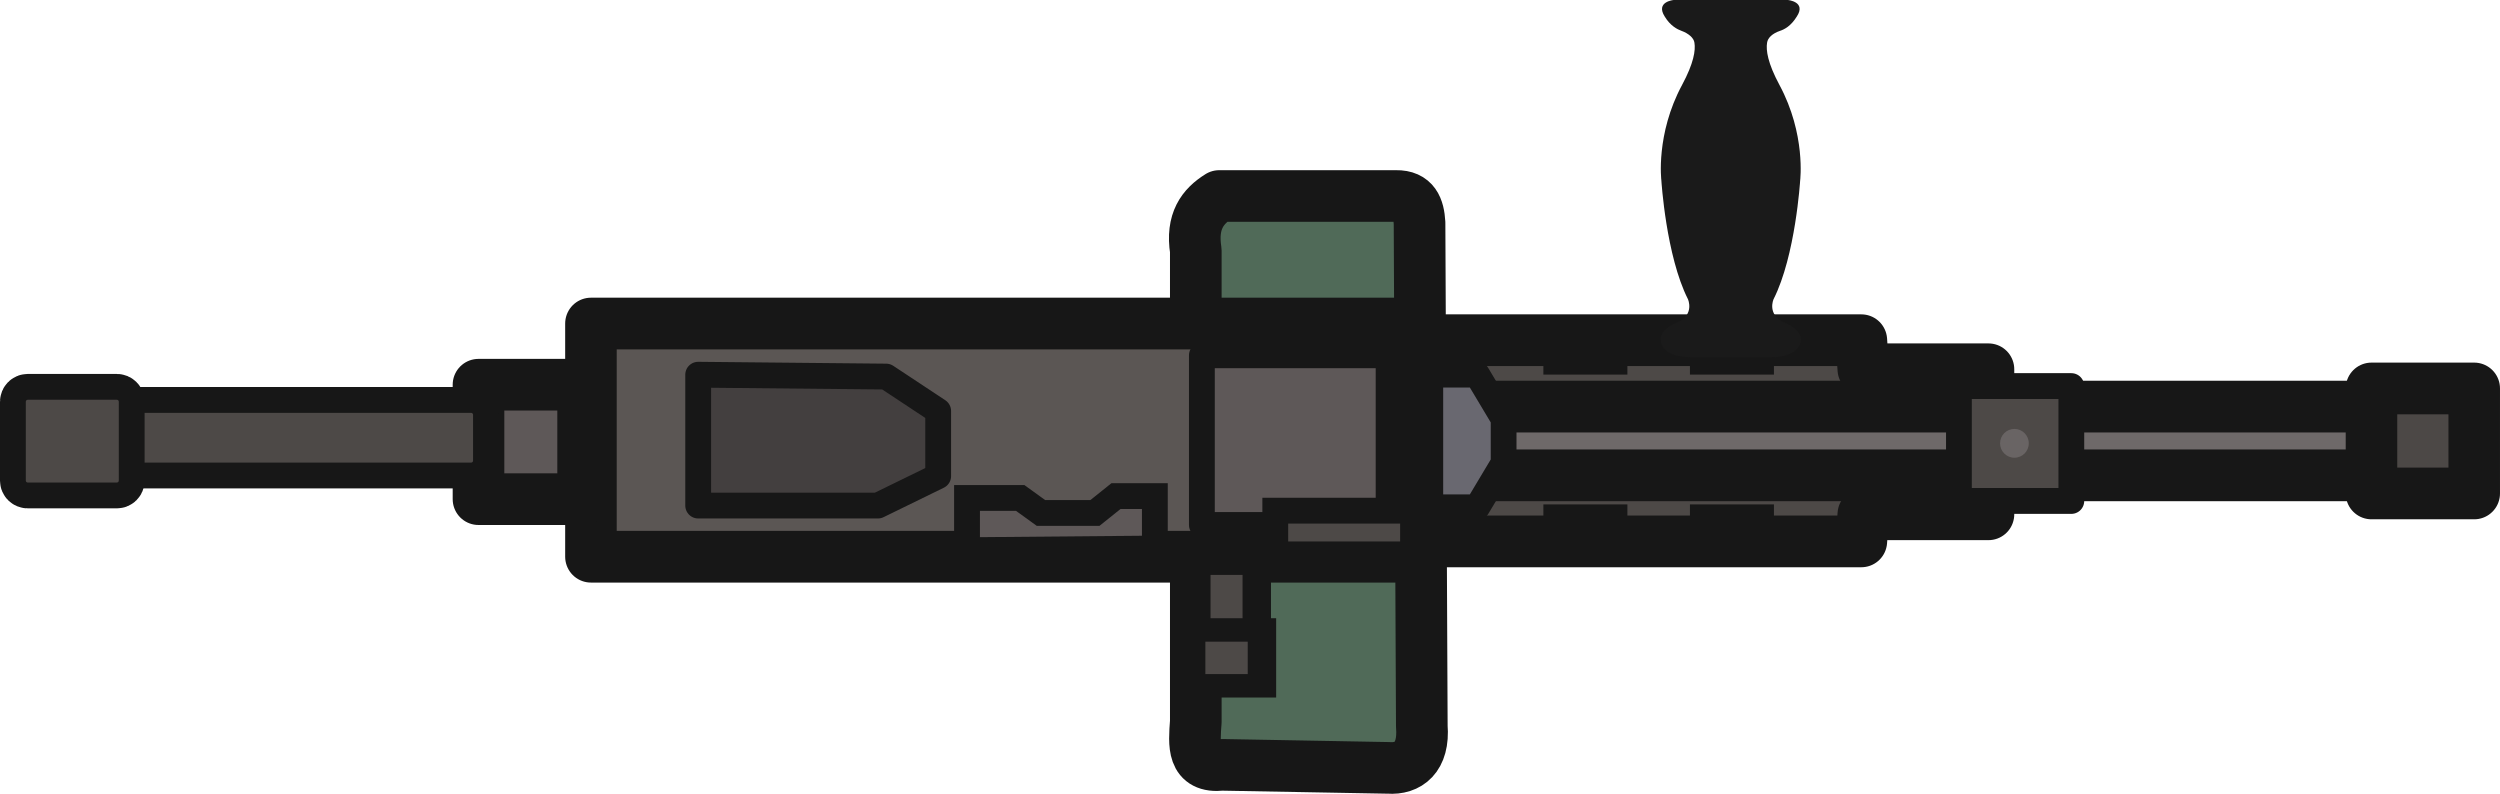
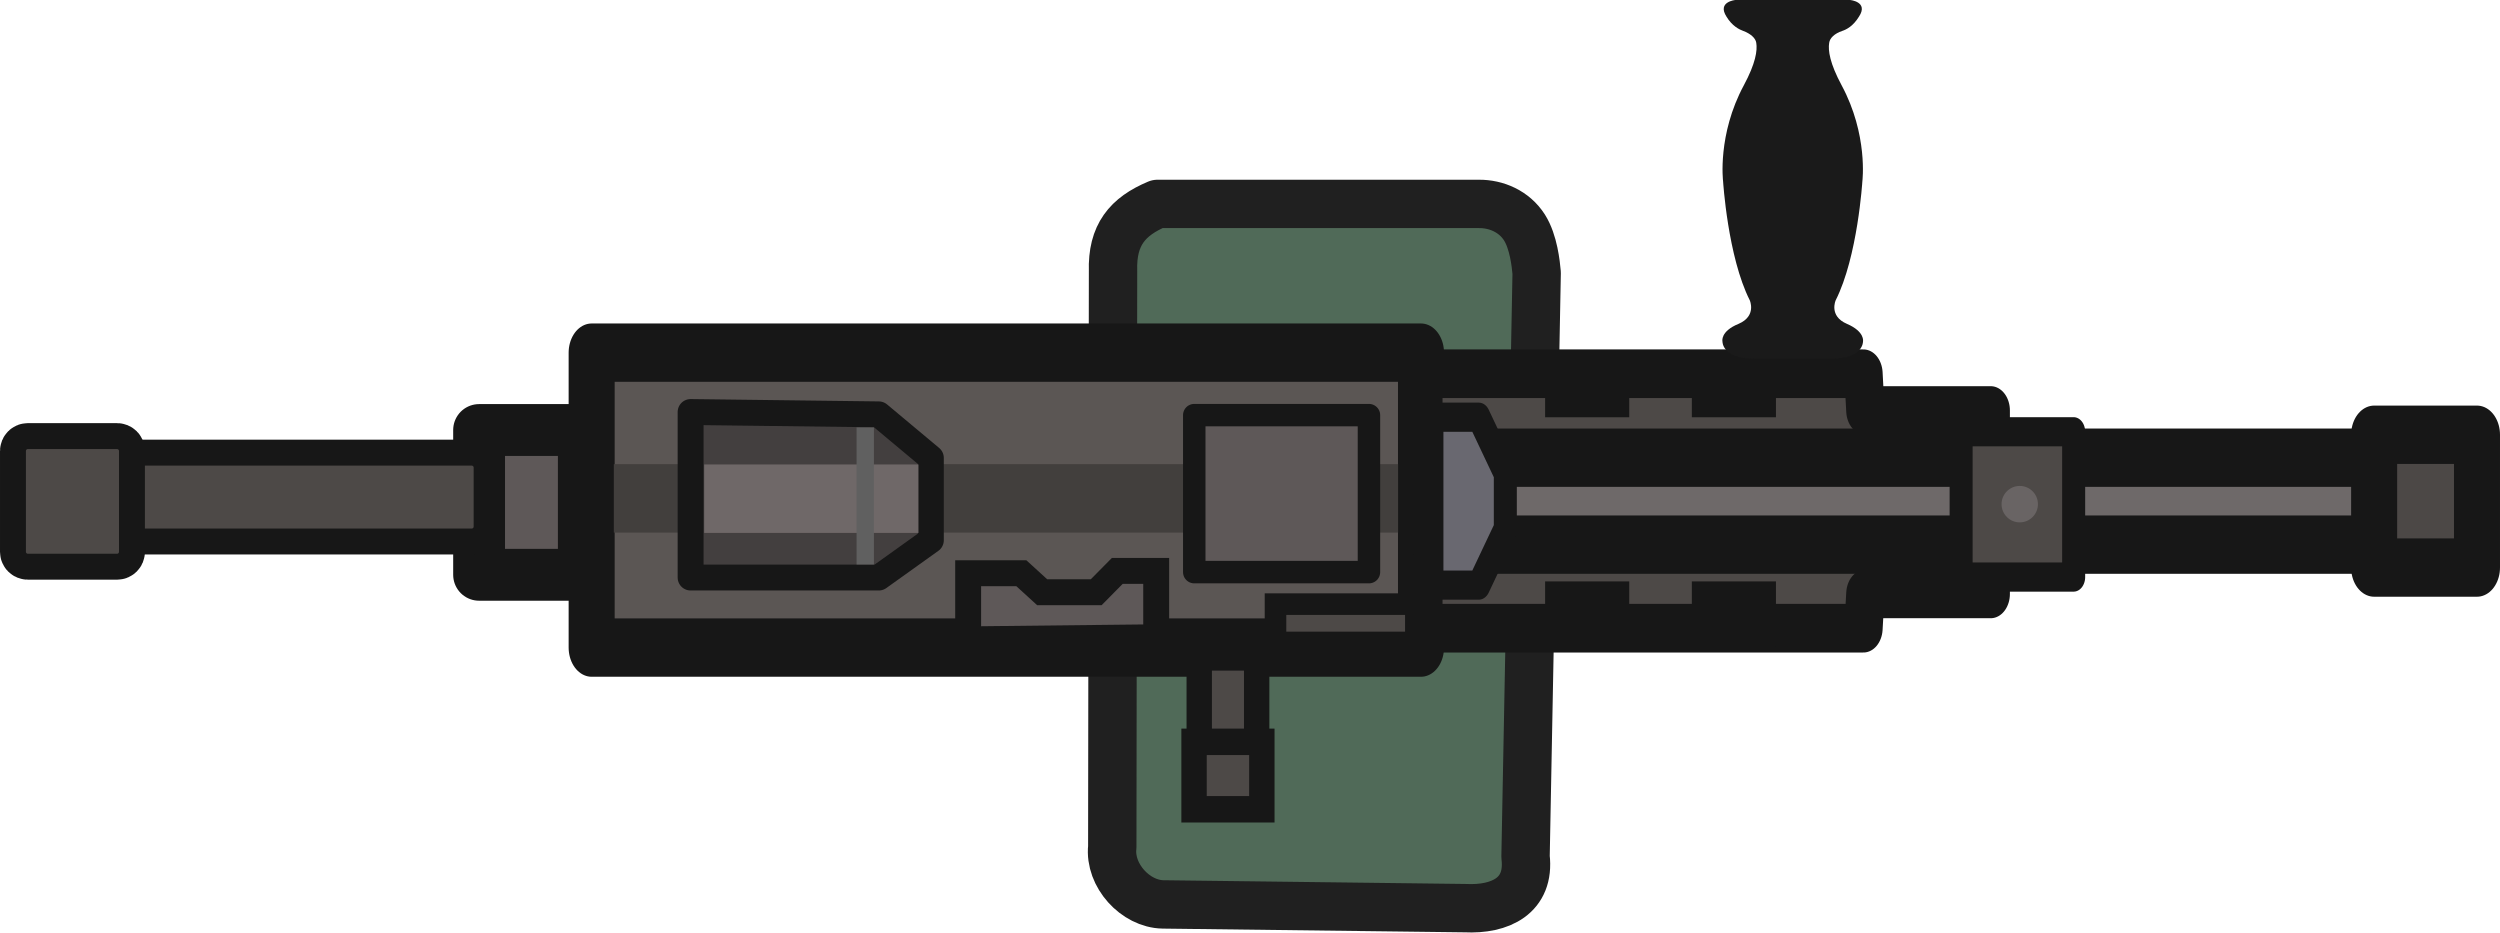
- <svg xmlns="http://www.w3.org/2000/svg" version="1.1" id="svg1" width="145.247" height="46.117" viewBox="0 0 145.247 46.117" xml:space="preserve">
+ <svg xmlns="http://www.w3.org/2000/svg" version="1.1" id="svg1" width="144.718" height="53.979" viewBox="0 0 144.718 53.979" xml:space="preserve">
  <defs id="defs1">
    <style id="style1">
      .cls-1 {
        fill: #373430;
        stroke: #191716;
        stroke-width: 1.5px;
      }

      .cls-2 {
        fill: #191716;
      }

      .cls-3 {
        fill: #3d3e42;
        stroke: #161719;
      }

      .cls-3, .cls-4, .cls-5, .cls-6, .cls-7, .cls-8, .cls-9 {
        stroke-width: 3px;
      }

      .cls-4, .cls-5, .cls-8 {
        fill: #4e4a41;
      }

      .cls-4, .cls-6 {
        stroke: #181816;
      }

      .cls-5, .cls-9 {
        stroke: #1a1915;
      }

      .cls-6 {
        fill: #5e5d5a;
      }

      .cls-7 {
        fill: #676159;
        stroke: #191816;
      }

      .cls-8 {
        stroke: #191815;
      }

      .cls-8, .cls-9 {
        stroke-linecap: round;
      }

      .cls-9 {
        fill: #615c51;
      }
    </style>
    <style id="style1-4">
      .cls-1 {
        fill: #171717;
      }

      .cls-2 {
        fill: #1a1a1a;
      }

      .cls-3 {
        fill: #505050;
        stroke-width: 1.5px;
      }

      .cls-3, .cls-4, .cls-5, .cls-6, .cls-7 {
        stroke-linecap: round;
        stroke-linejoin: round;
      }

      .cls-3, .cls-4, .cls-5, .cls-7 {
        stroke: #171717;
      }

      .cls-4 {
        fill: #3c3c3c;
      }

      .cls-4, .cls-5, .cls-6, .cls-7 {
        stroke-width: 3px;
      }

      .cls-5 {
        fill: #434343;
      }

      .cls-6 {
        fill: #7d521b;
        stroke: #261a08;
      }

      .cls-7 {
        fill: none;
      }
    </style>
+     <style id="style1-5">
+       .cls-1 {
+         fill: #373430;
+         stroke: #191716;
+         stroke-width: 1.5px;
+       }
+ 
+       .cls-2 {
+         fill: #191716;
+       }
+ 
+       .cls-3 {
+         fill: #3d3e42;
+         stroke: #161719;
+       }
+ 
+       .cls-3, .cls-4, .cls-5, .cls-6, .cls-7, .cls-8, .cls-9 {
+         stroke-width: 3px;
+       }
+ 
+       .cls-4, .cls-5, .cls-8 {
+         fill: #4e4a41;
+       }
+ 
+       .cls-4, .cls-6 {
+         stroke: #181816;
+       }
+ 
+       .cls-5, .cls-9 {
+         stroke: #1a1915;
+       }
+ 
+       .cls-6 {
+         fill: #5e5d5a;
+       }
+ 
+       .cls-7 {
+         fill: #676159;
+         stroke: #191816;
+       }
+ 
+       .cls-8 {
+         stroke: #191815;
+       }
+ 
+       .cls-8, .cls-9 {
+         stroke-linecap: round;
+       }
+ 
+       .cls-9 {
+         fill: #615c51;
+       }
+     </style>
+     <style id="style1-4-9">
+       .cls-1 {
+         fill: #171717;
+       }
+ 
+       .cls-2 {
+         fill: #1a1a1a;
+       }
+ 
+       .cls-3 {
+         fill: #505050;
+         stroke-width: 1.5px;
+       }
+ 
+       .cls-3, .cls-4, .cls-5, .cls-6, .cls-7 {
+         stroke-linecap: round;
+         stroke-linejoin: round;
+       }
+ 
+       .cls-3, .cls-4, .cls-5, .cls-7 {
+         stroke: #171717;
+       }
+ 
+       .cls-4 {
+         fill: #3c3c3c;
+       }
+ 
+       .cls-4, .cls-5, .cls-6, .cls-7 {
+         stroke-width: 3px;
+       }
+ 
+       .cls-5 {
+         fill: #434343;
+       }
+ 
+       .cls-6 {
+         fill: #7d521b;
+         stroke: #261a08;
+       }
+ 
+       .cls-7 {
+         fill: none;
+       }
+     </style>
  </defs>
-   <g id="g1" transform="translate(-332.0954,-275.4155)">
-     <path style="fill:#506a58;fill-opacity:1;stroke:#171717;stroke-width:3;stroke-linecap:butt;stroke-linejoin:round;stroke-dasharray:none;stroke-opacity:1;paint-order:markers fill stroke" d="m 414.569,288.367 c -0.052,-0.879 -0.308,-1.578 -1.361,-1.564 h -10.277 c -0.959,0.596 -1.629,1.458 -1.361,3.173 v 27.364 c -0.099,1.342 -0.224,2.706 1.537,2.512 l 9.662,0.176 c 1.121,0.082 2.081,-0.578 1.932,-2.424 z" id="path3" />
-     <g id="g27" transform="matrix(0.2956514,0,0,0.296623,275.4595,193.564)" style="stroke-width:10.13;stroke-linecap:butt;stroke-dasharray:none">
-       <rect style="fill:#5b5654;fill-opacity:1;stroke:#171717;stroke-width:10.13;stroke-linecap:butt;stroke-linejoin:round;stroke-dasharray:none;stroke-opacity:1;paint-order:markers fill stroke" id="rect4" width="162.798" height="45.668" x="307.69" y="339.318" />
+   <g id="g1" transform="translate(-347.2306,-277.6721)">
+     <path style="fill:#506a58;fill-opacity:1;stroke:#202020;stroke-width:2.8;stroke-linecap:butt;stroke-linejoin:round;stroke-dasharray:none;stroke-opacity:1;paint-order:markers fill stroke" d="m 436.184,293.473 c -0.045,-0.508 -0.179,-1.801 -0.705,-2.63 -0.593,-0.932 -1.633,-1.376 -2.643,-1.367 h -18.601 c -0.868,0.366 -1.527,0.812 -1.961,1.431 -0.435,0.619 -0.645,1.409 -0.613,2.462 l -0.044,33.332 c -0.178,1.647 1.341,3.298 2.937,3.325 l 17.488,0.216 c 2.029,0.101 3.766,-0.709 3.498,-2.974 z" id="path3" />
+     <g id="g27" transform="matrix(0.294896,0,0,0.3738515,290.7432,171.2315)" style="stroke-width:10.13;stroke-linecap:butt;stroke-dasharray:none">
+       <rect style="fill:#5b5654;fill-opacity:1;stroke:#171717;stroke-width:9.035;stroke-linecap:butt;stroke-linejoin:round;stroke-dasharray:none;stroke-opacity:1;paint-order:markers fill stroke" id="rect4" width="162.798" height="45.668" x="307.69" y="339.318" />
      <g id="g20" transform="translate(11.28815,125.5932)" style="stroke-width:10.13;stroke-linecap:butt;stroke-dasharray:none">
-         <path style="fill:#4d4947;fill-opacity:1;stroke:#171717;stroke-width:10.13;stroke-linecap:butt;stroke-linejoin:round;stroke-dasharray:none;stroke-opacity:1;paint-order:markers fill stroke" d="m 459.663,216.989 v 39.402 h 86.389 l 0.381,-5.309 h 24.602 v -28.401 h -24.602 l -0.381,-5.692 z" id="path7" />
+         <path style="fill:#4d4947;fill-opacity:1;stroke:#171717;stroke-width:7.529;stroke-linecap:butt;stroke-linejoin:round;stroke-dasharray:none;stroke-opacity:1;paint-order:markers fill stroke" d="m 459.663,216.989 v 39.402 h 86.389 l 0.381,-5.309 h 24.602 v -28.401 h -24.602 l -0.381,-5.692 z" id="path7" />
        <path style="fill:#304936;fill-opacity:1;stroke:#171717;stroke-width:10.13;stroke-linecap:butt;stroke-linejoin:round;stroke-dasharray:none;stroke-opacity:1;paint-order:markers fill stroke" d="m 483.564,218.662 h 16.512" id="path8" />
        <path style="fill:#304936;fill-opacity:1;stroke:#171717;stroke-width:10.13;stroke-linecap:butt;stroke-linejoin:round;stroke-dasharray:none;stroke-opacity:1;paint-order:markers fill stroke" d="m 512.364,218.662 h 16.512" id="path16" />
        <path style="fill:#304936;fill-opacity:1;stroke:#171717;stroke-width:10.13;stroke-linecap:butt;stroke-linejoin:round;stroke-dasharray:none;stroke-opacity:1;paint-order:markers fill stroke" d="M 483.564,254.206 H 500.076" id="path19" />
        <path style="fill:#304936;fill-opacity:1;stroke:#171717;stroke-width:10.13;stroke-linecap:butt;stroke-linejoin:round;stroke-dasharray:none;stroke-opacity:1;paint-order:markers fill stroke" d="m 512.364,254.206 h 16.512" id="path20" />
      </g>
    </g>
-     <path style="fill:#433f3f;fill-opacity:1;stroke:#171717;stroke-width:1.5;stroke-linecap:butt;stroke-linejoin:round;stroke-dasharray:none;stroke-opacity:1;paint-order:markers fill stroke" d="m 372.659,297.186 v 7.602 h 10.442 l 3.501,-1.711 v -3.783 l -3.023,-2 z" id="path4" />
-     <path style="fill:#5e5858;fill-opacity:1;stroke:#171717;stroke-width:1.5;stroke-linecap:butt;stroke-linejoin:miter;stroke-dasharray:none;stroke-opacity:1;paint-order:markers fill stroke" d="m 388.278,307.381 v -3.035 h 3.089 l 1.207,0.872 h 3.136 l 1.223,-0.98 h 2.258 v 3.047 z" id="path6" />
-     <g id="g25" transform="matrix(0.2956514,0,0,0.296623,278.9197,230.9945)" style="stroke-width:0.895;stroke-linecap:butt">
-       <rect style="fill:#6e6969;fill-opacity:1;stroke:#171717;stroke-width:10.13;stroke-linecap:butt;stroke-linejoin:round;stroke-dasharray:none;stroke-opacity:1;paint-order:markers fill stroke" id="rect20" width="201.84" height="13.465" x="461.612" y="229.391" />
-       <rect style="fill:#4c4846;fill-opacity:1;stroke:#171717;stroke-width:10.13;stroke-linecap:butt;stroke-linejoin:round;stroke-dasharray:none;stroke-opacity:1;paint-order:markers fill stroke" id="rect21" width="20.189" height="20.561" x="645.882" y="225.843" />
-       <rect style="fill:#4d4947;fill-opacity:1;stroke:#171717;stroke-width:5.065;stroke-linecap:butt;stroke-linejoin:round;stroke-dasharray:none;stroke-opacity:1;paint-order:markers fill stroke" id="rect22" width="22.089" height="22.497" x="564.81" y="225.379" />
-       <path style="fill:#696870;fill-opacity:1;stroke:#171717;stroke-width:5.065;stroke-linecap:butt;stroke-linejoin:round;stroke-dasharray:none;stroke-opacity:1;paint-order:markers fill stroke" d="m 460.928,223.125 v 25.996 h 9.21 l 5.199,-8.665 v -8.665 l -5.199,-8.665 z" id="path23" />
-       <circle style="fill:#696464;fill-opacity:1;stroke:#353231;stroke-width:0;stroke-linecap:butt;stroke-linejoin:round;stroke-dasharray:none;stroke-opacity:1;paint-order:markers fill stroke" id="circle23" cx="575.716" cy="236.588" r="2.821" />
+     <rect style="fill:#423f3d;fill-opacity:1;stroke:#000000;stroke-width:0;stroke-linecap:round;stroke-linejoin:round;stroke-dasharray:none" id="rect1-4" width="45.4" height="3.963" x="382.762" y="304.54" />
+     <path style="fill:#433f3f;fill-opacity:1;stroke:#171717;stroke-width:1.5;stroke-linecap:butt;stroke-linejoin:round;stroke-dasharray:none;stroke-opacity:1;paint-order:markers fill stroke" d="m 387.208,301.523 v 9.581 h 10.892 l 3.015,-2.157 v -4.768 l -3.015,-2.52 z" id="path4" />
+     <path style="fill:#5e5858;fill-opacity:1;stroke:#171717;stroke-width:1.5;stroke-linecap:butt;stroke-linejoin:miter;stroke-dasharray:none;stroke-opacity:1;paint-order:markers fill stroke" d="m 403.274,314.682 v -3.826 h 3.081 l 1.204,1.099 h 3.128 l 1.22,-1.235 h 2.252 v 3.841 z" id="path6" />
+     <g id="g25" transform="matrix(0.294896,0,0,0.3738515,294.1947,218.4074)" style="stroke-width:0.895;stroke-linecap:butt">
+       <rect style="fill:#6e6969;fill-opacity:1;stroke:#171717;stroke-width:9.035;stroke-linecap:butt;stroke-linejoin:round;stroke-dasharray:none;stroke-opacity:1;paint-order:markers fill stroke" id="rect20" width="201.84" height="13.465" x="461.612" y="229.391" />
+       <rect style="fill:#4c4846;fill-opacity:1;stroke:#171717;stroke-width:9.035;stroke-linecap:butt;stroke-linejoin:round;stroke-dasharray:none;stroke-opacity:1;paint-order:markers fill stroke" id="rect21" width="20.189" height="20.561" x="645.882" y="225.843" />
+       <rect style="fill:#4d4947;fill-opacity:1;stroke:#171717;stroke-width:4.518;stroke-linecap:butt;stroke-linejoin:round;stroke-dasharray:none;stroke-opacity:1;paint-order:markers fill stroke" id="rect22" width="22.089" height="22.497" x="564.81" y="225.379" />
+       <path style="fill:#696870;fill-opacity:1;stroke:#171717;stroke-width:4.518;stroke-linecap:butt;stroke-linejoin:round;stroke-dasharray:none;stroke-opacity:1;paint-order:markers fill stroke" d="m 460.928,223.125 v 25.996 h 9.21 l 5.199,-8.665 v -8.665 l -5.199,-8.665 z" id="path23" />
+       <ellipse style="fill:#696464;fill-opacity:1;stroke:#353231;stroke-width:0;stroke-linecap:butt;stroke-linejoin:round;stroke-dasharray:none;stroke-opacity:1;paint-order:markers fill stroke" id="circle23" cx="576.316" cy="236.588" rx="3.57" ry="2.821" />
    </g>
-     <rect style="fill:#5e5858;fill-opacity:1;stroke:#171717;stroke-width:1.5;stroke-linecap:butt;stroke-linejoin:round;stroke-dasharray:none;stroke-opacity:1;paint-order:markers fill stroke" id="rect26" width="10.849" height="9.856" x="401.923" y="296.059" />
-     <g id="g28" transform="matrix(0.3039732,0,0,0.2506346,270.5165,212.2658)" style="stroke-width:10.869;stroke-linecap:butt;stroke-dasharray:none">
-       <rect style="fill:#4d4947;fill-opacity:1;stroke:#171717;stroke-width:10.869;stroke-linecap:butt;stroke-dasharray:none;stroke-opacity:1;paint-order:stroke fill markers" id="rect27" width="6.119" height="17.427" x="433.951" y="385.228" />
-       <rect style="fill:#4d4947;fill-opacity:1;stroke:#171717;stroke-width:10.869;stroke-linecap:butt;stroke-dasharray:none;stroke-opacity:1;paint-order:stroke fill markers" id="rect28" width="8.096" height="7.514" x="432.963" y="400.702" />
+     <rect style="fill:#5e5858;fill-opacity:1;stroke:#171717;stroke-width:1.3;stroke-linecap:butt;stroke-linejoin:round;stroke-dasharray:none;stroke-opacity:1;paint-order:markers fill stroke" id="rect26" width="10.112" height="9.088" x="416.363" y="301.703" />
+     <g id="g28" transform="matrix(0.3031966,0,0,0.3158896,285.8129,194.8025)" style="stroke-width:9.694;stroke-linecap:butt;stroke-dasharray:none">
+       <rect style="fill:#4d4947;fill-opacity:1;stroke:#171717;stroke-width:9.694;stroke-linecap:butt;stroke-dasharray:none;stroke-opacity:1;paint-order:stroke fill markers" id="rect27" width="6.119" height="17.427" x="433.951" y="385.228" />
+       <rect style="fill:#4d4947;fill-opacity:1;stroke:#171717;stroke-width:9.694;stroke-linecap:butt;stroke-dasharray:none;stroke-opacity:1;paint-order:stroke fill markers" id="rect28" width="8.096" height="7.514" x="432.963" y="400.702" />
    </g>
-     <rect style="fill:#5e5858;fill-opacity:1;stroke:#171717;stroke-width:3;stroke-linecap:butt;stroke-linejoin:round;stroke-dasharray:none;stroke-opacity:1;paint-order:markers fill stroke" id="rect3" width="6.078" height="6.651" x="359.896" y="297.766" />
-     <rect style="fill:#4d4947;fill-opacity:1;stroke:#171717;stroke-width:3;stroke-linecap:round;stroke-linejoin:miter;stroke-dasharray:none;stroke-opacity:1;paint-order:stroke fill markers" id="rect30" width="20.928" height="2.891" x="338.651" y="299.401" rx="0.112" />
-     <rect style="fill:#4d4947;fill-opacity:1;stroke:#171717;stroke-width:3;stroke-linecap:butt;stroke-dasharray:none;stroke-opacity:1;paint-order:stroke fill markers" id="rect31" width="5.402" height="4.81" x="333.595" y="298.641" rx="0.112" />
-     <rect style="fill:#4d4947;fill-opacity:1;stroke:#171717;stroke-width:3;stroke-linecap:butt;stroke-dasharray:none;stroke-opacity:1;paint-order:stroke fill markers" id="rect32" width="6.504" height="1.038" x="406.937" y="305.835" />
-     <path id="path144" class="cls-2" d="m 434.905,296.174 h -4.508 c -1.85,0 -1.814,-0.992 -1.814,-0.992 0,0 -0.144,-0.579 0.934,-1.02 1.06,-0.455 0.646,-1.365 0.646,-1.365 -1.275,-2.522 -1.544,-6.892 -1.544,-6.892 0,0 -0.341,-2.688 1.203,-5.555 0.682,-1.268 0.79,-2.012 0.718,-2.454 -0.036,-0.276 -0.341,-0.538 -0.754,-0.689 -0.233,-0.083 -0.647,-0.289 -0.97,-0.827 -0.557,-0.868 0.521,-0.965 0.521,-0.965 h 6.627 c 0,0 1.095,0.097 0.521,0.965 -0.341,0.551 -0.718,0.744 -0.97,0.827 -0.449,0.152 -0.718,0.414 -0.754,0.689 -0.072,0.441 0.036,1.185 0.718,2.454 1.544,2.867 1.203,5.555 1.203,5.555 0,0 -0.269,4.369 -1.544,6.892 0,0 -0.413,0.91 0.647,1.365 1.06,0.455 0.934,1.02 0.934,1.02 0,0 0.036,0.992 -1.814,0.992 z" style="stroke-width:1;stroke-dasharray:none" />
+     <rect style="fill:#5e5858;fill-opacity:1;stroke:#171717;stroke-width:3;stroke-linecap:butt;stroke-linejoin:round;stroke-dasharray:none;stroke-opacity:1;paint-order:markers fill stroke" id="rect3" width="6.062" height="8.382" x="374.964" y="302.564" />
+     <rect style="fill:#4d4947;fill-opacity:1;stroke:#171717;stroke-width:3;stroke-linecap:round;stroke-linejoin:miter;stroke-dasharray:none;stroke-opacity:1;paint-order:stroke fill markers" id="rect30" width="20.875" height="3.644" x="353.774" y="304.625" rx="0.111" />
+     <rect style="fill:#4d4947;fill-opacity:1;stroke:#171717;stroke-width:3;stroke-linecap:butt;stroke-dasharray:none;stroke-opacity:1;paint-order:stroke fill markers" id="rect31" width="5.388" height="6.062" x="348.731" y="303.666" rx="0.111" />
+     <rect style="fill:#4d4947;fill-opacity:1;stroke:#171717;stroke-width:2.5;stroke-linecap:butt;stroke-dasharray:none;stroke-opacity:1;paint-order:stroke fill markers" id="rect32" width="6.875" height="0.967" x="421.691" y="313.269" />
+     <path id="path144" class="cls-2" d="m 453.261,298.43 h -4.508 c -1.85,0 -1.814,-0.992 -1.814,-0.992 0,0 -0.144,-0.579 0.934,-1.02 1.06,-0.455 0.646,-1.365 0.646,-1.365 -1.275,-2.522 -1.544,-6.892 -1.544,-6.892 0,0 -0.341,-2.688 1.203,-5.555 0.682,-1.268 0.79,-2.012 0.718,-2.454 -0.036,-0.276 -0.341,-0.538 -0.754,-0.689 -0.233,-0.083 -0.647,-0.289 -0.97,-0.827 -0.557,-0.868 0.521,-0.965 0.521,-0.965 h 6.627 c 0,0 1.095,0.097 0.521,0.965 -0.341,0.551 -0.718,0.744 -0.97,0.827 -0.449,0.152 -0.718,0.414 -0.754,0.689 -0.072,0.441 0.036,1.185 0.718,2.454 1.544,2.867 1.203,5.555 1.203,5.555 0,0 -0.269,4.369 -1.544,6.892 0,0 -0.413,0.91 0.647,1.365 1.06,0.455 0.934,1.02 0.934,1.02 0,0 0.036,0.992 -1.814,0.992 z" style="stroke-width:1;stroke-dasharray:none" />
+     <rect style="fill:#6f6868;fill-opacity:1;stroke:#000000;stroke-width:0;stroke-linecap:round;stroke-linejoin:round;stroke-dasharray:none" id="rect1" width="12.402" height="3.963" x="387.995" y="304.558" />
+     <path style="fill:#6f6868;fill-opacity:1;stroke:#606060;stroke-width:1.004;stroke-linecap:butt;stroke-linejoin:bevel;stroke-dasharray:none;stroke-opacity:1" d="m 397.317,302.415 v 7.934" id="path1" />
  </g>
</svg>
